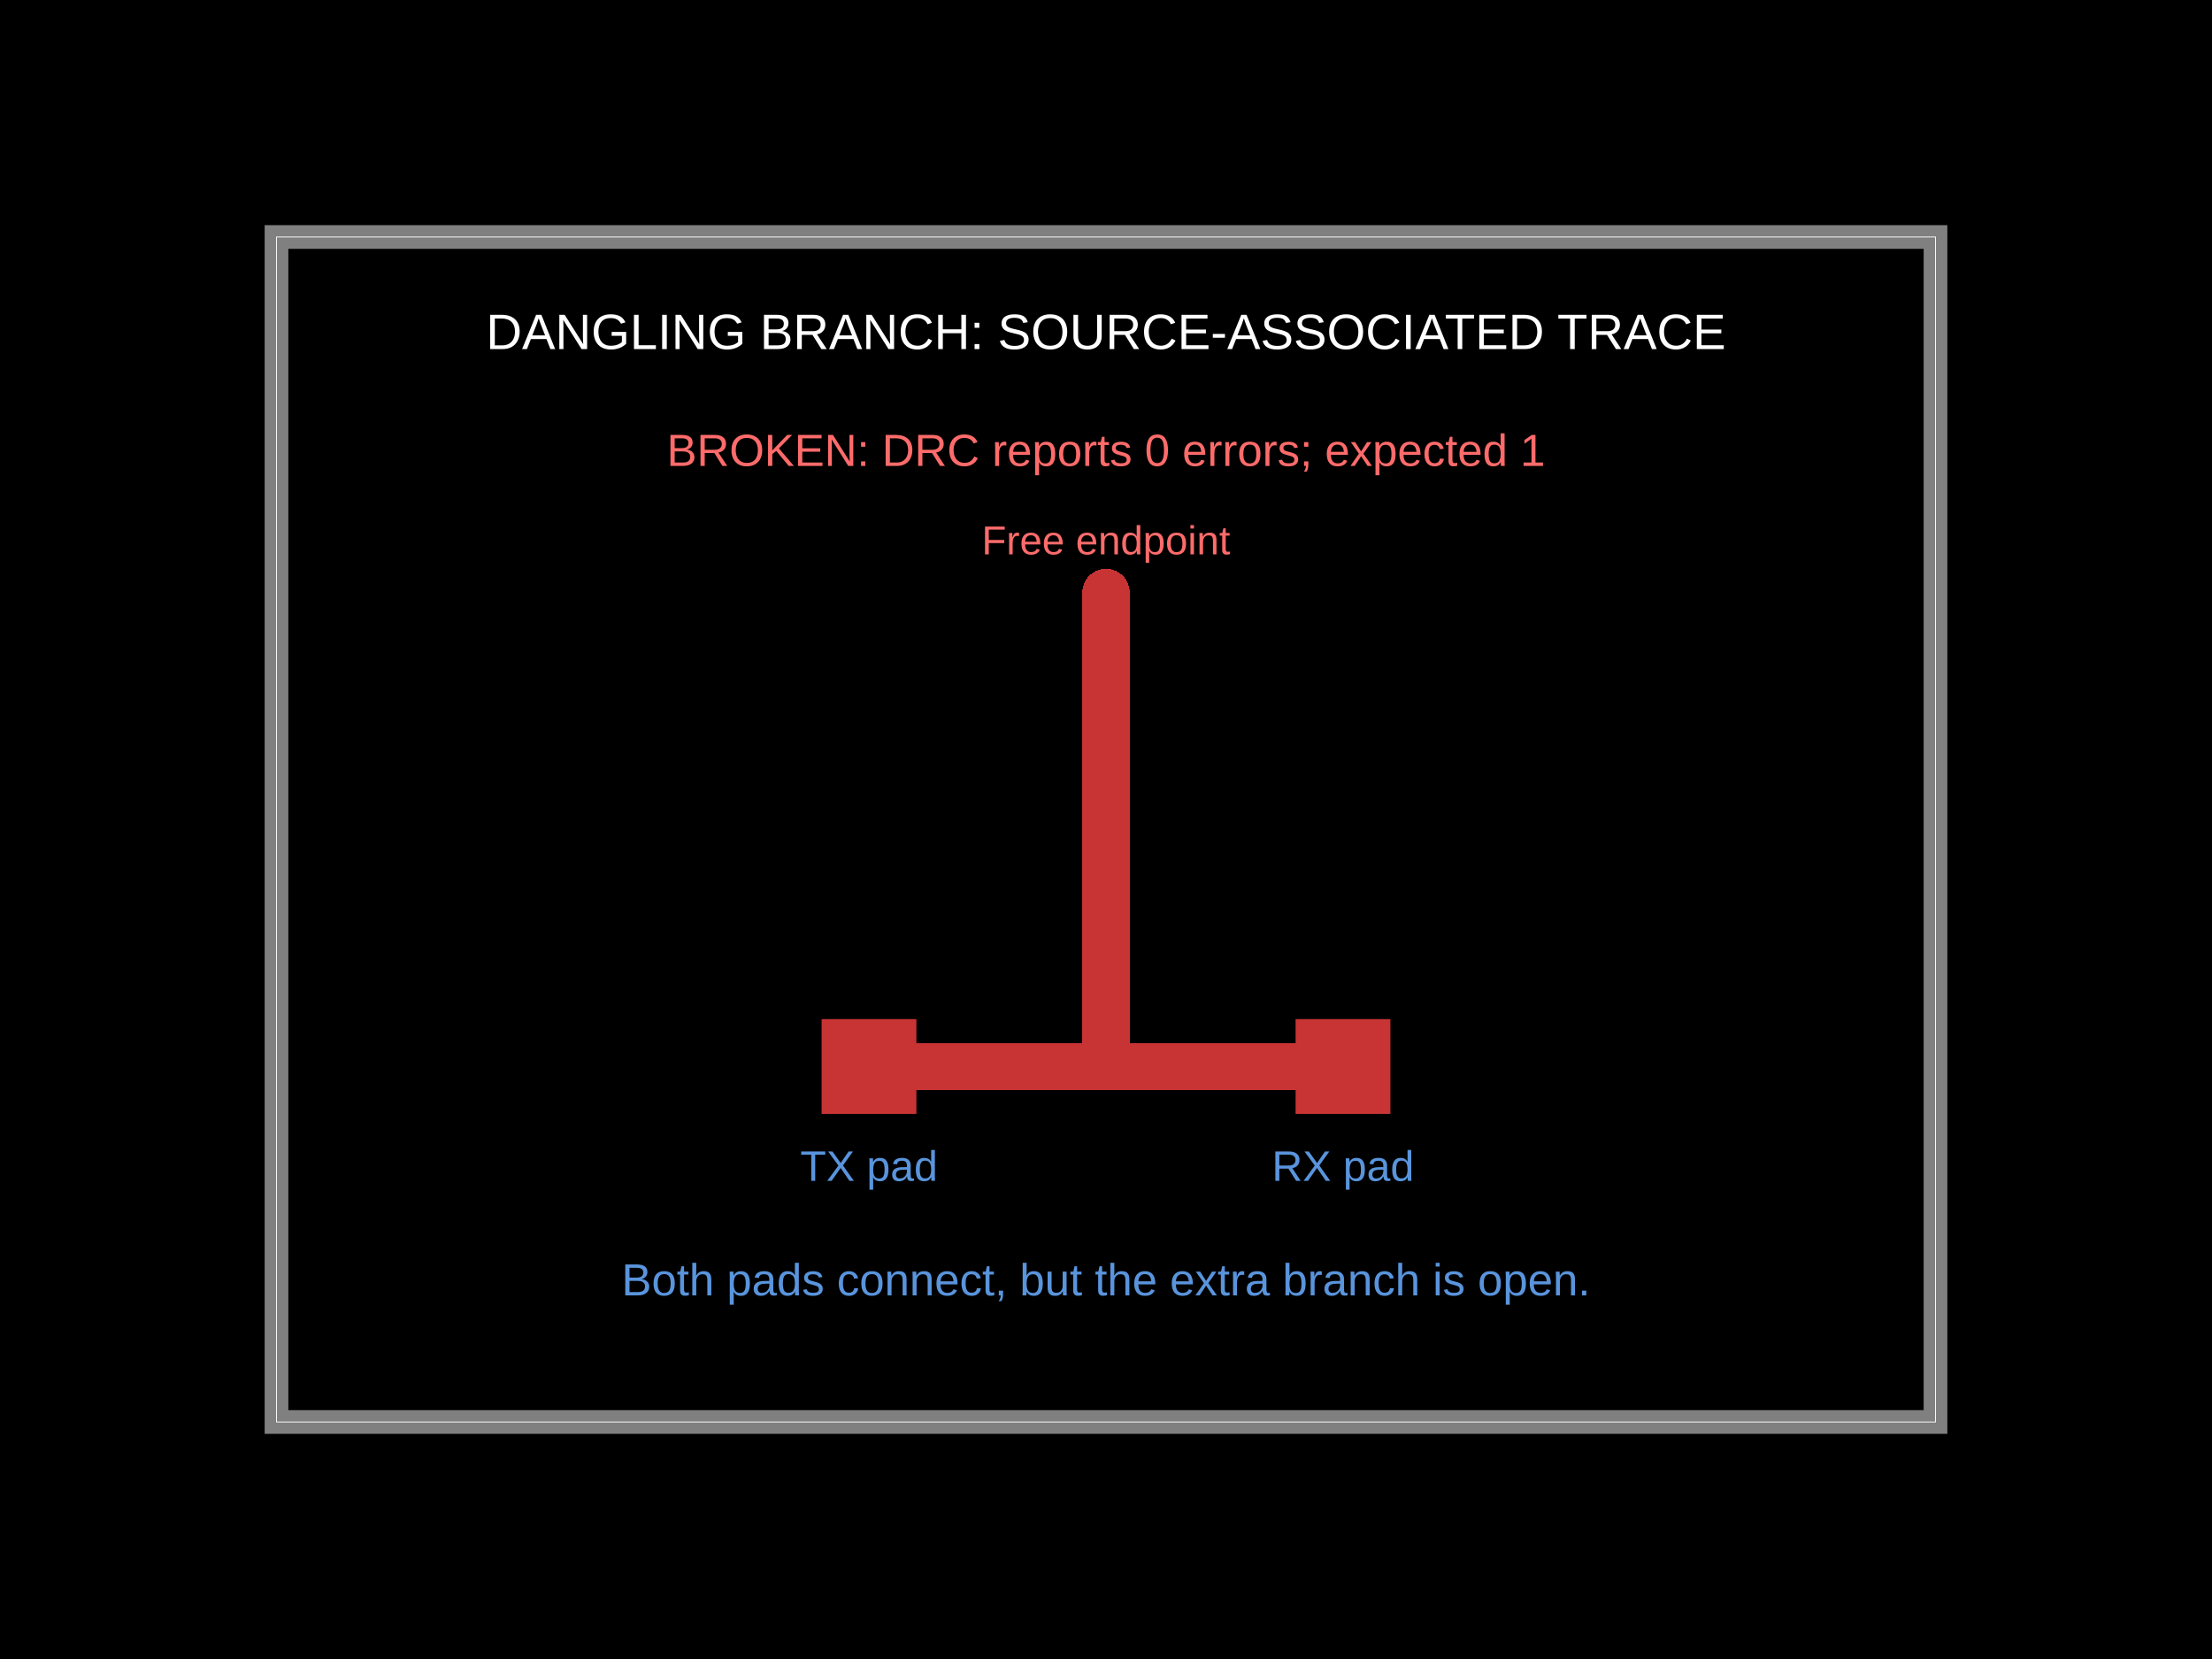
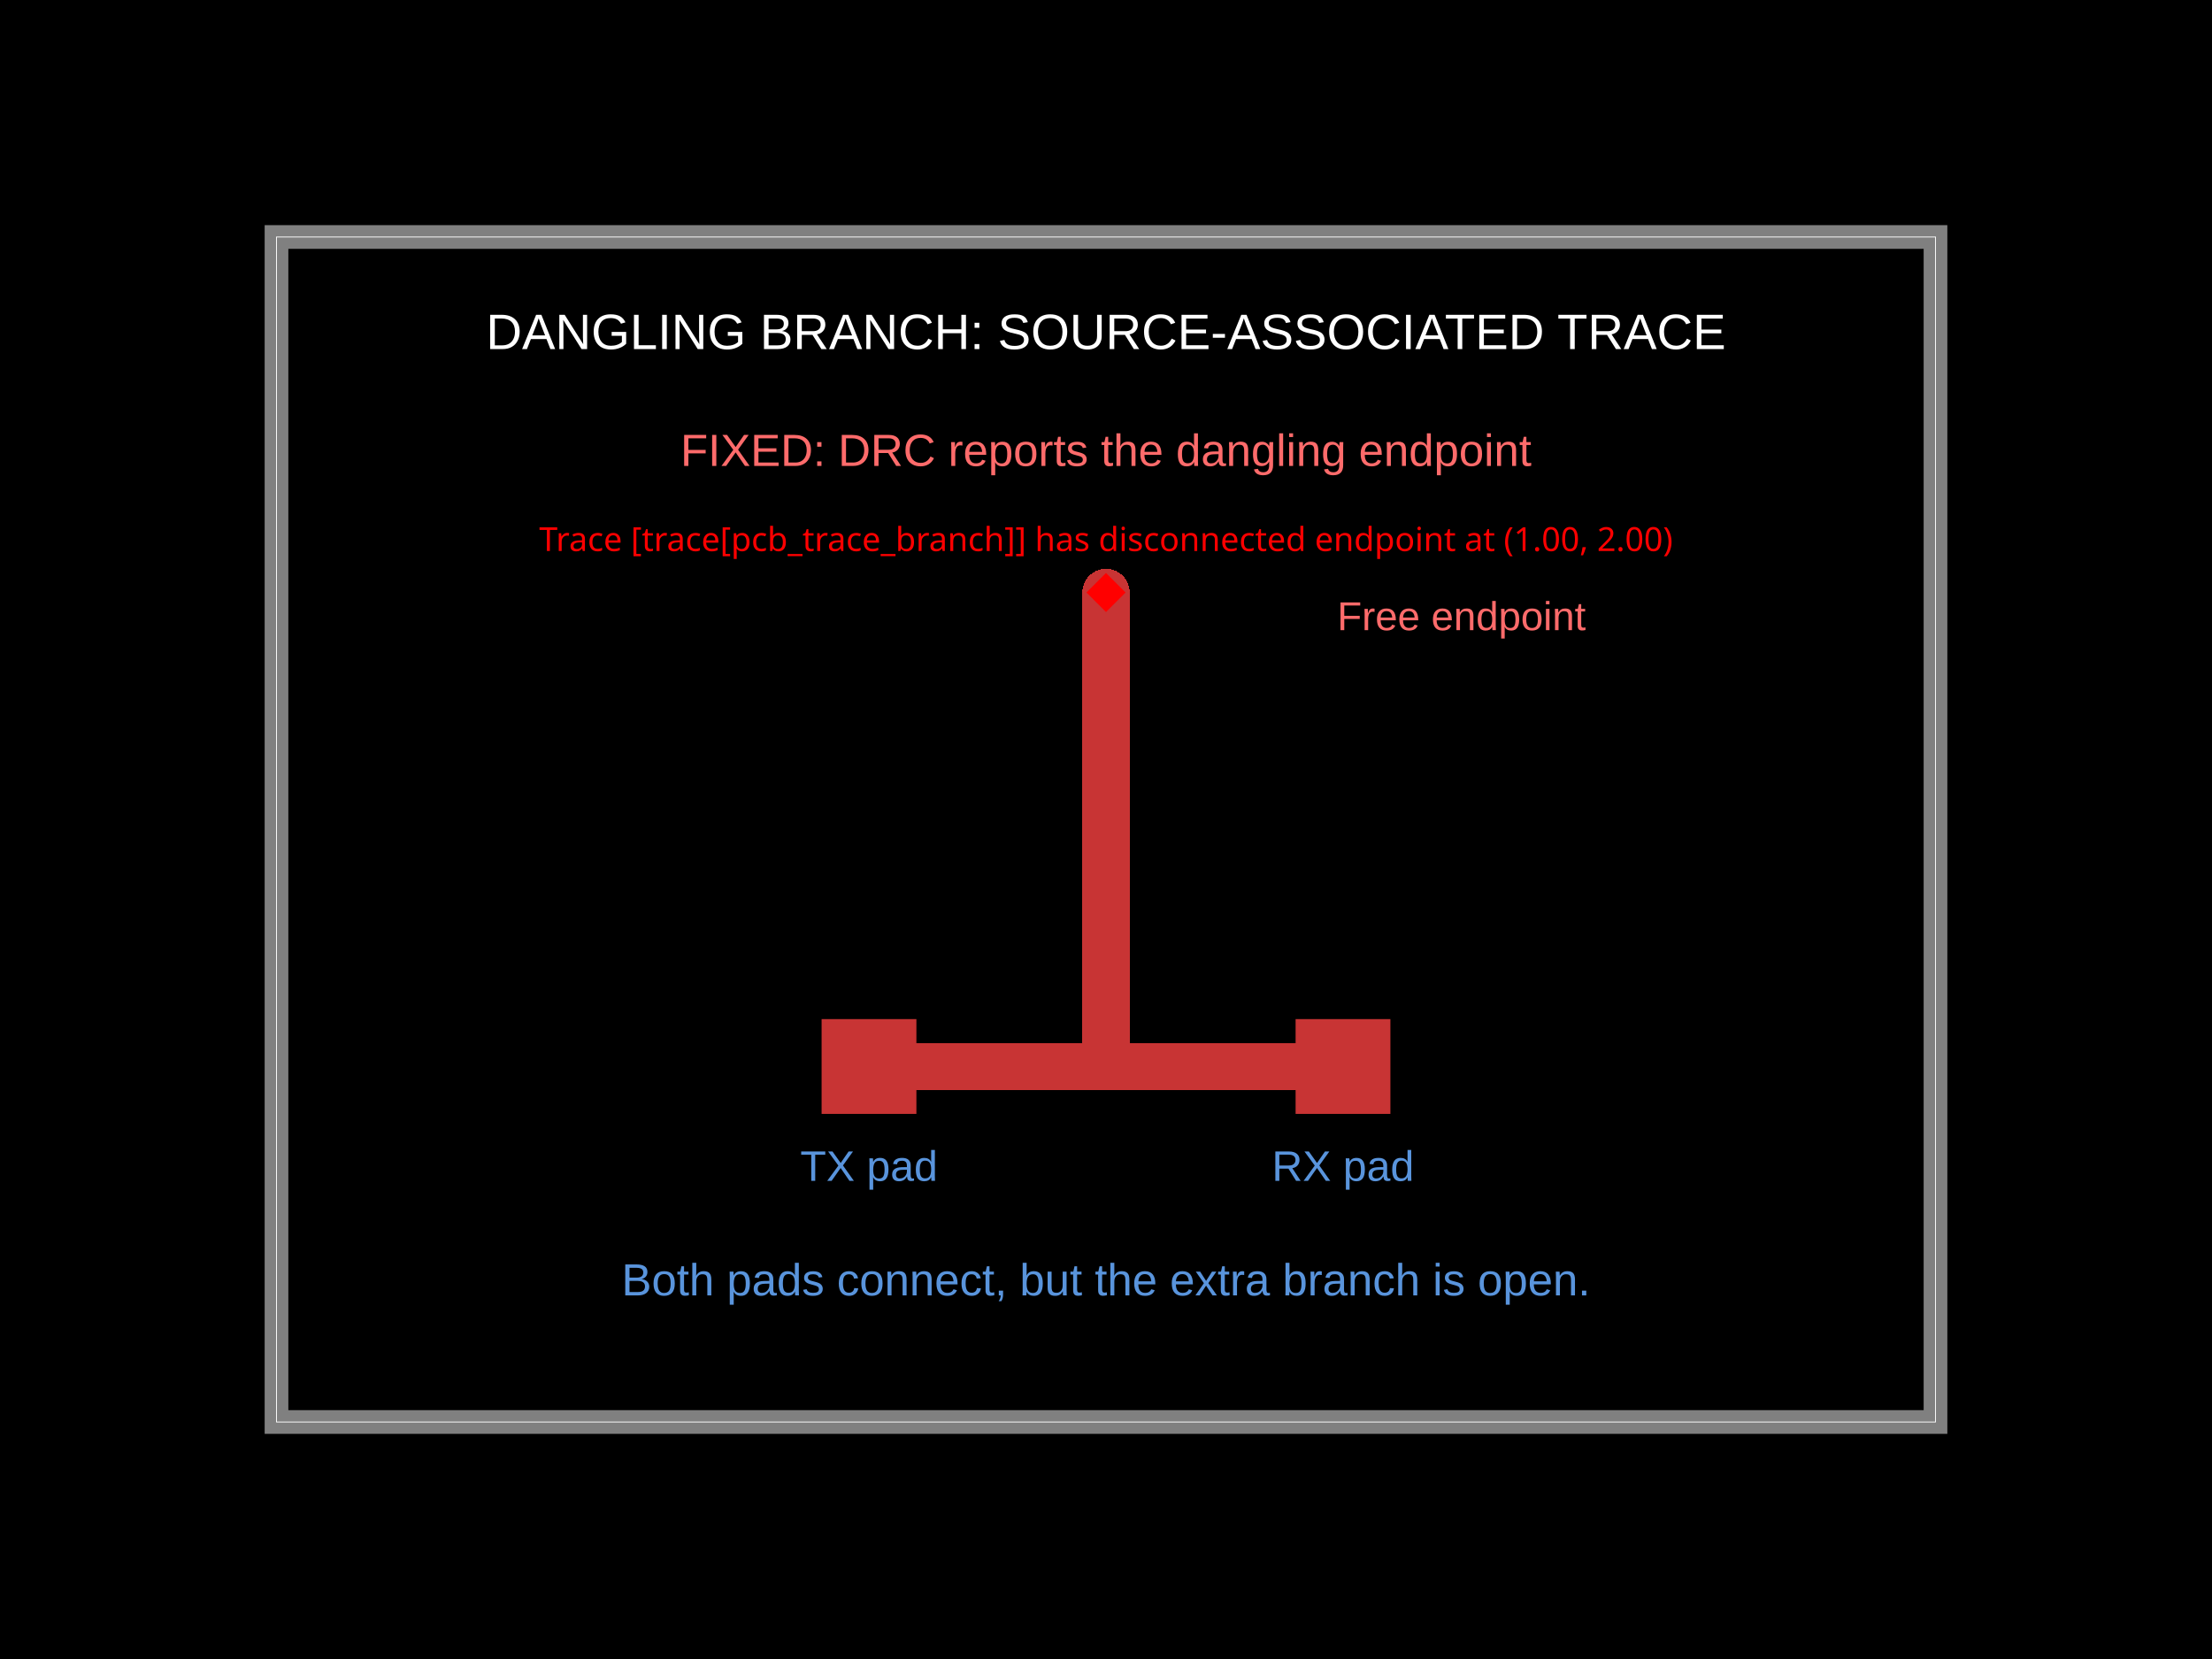
<svg xmlns="http://www.w3.org/2000/svg" width="800" height="600">
  <style />
  <rect class="boundary" x="0" y="0" fill="#000" width="800" height="600" data-type="pcb_background" data-pcb-layer="global" />
  <rect class="pcb-boundary" fill="none" stroke="#fff" stroke-width="0.3" x="100" y="85.714" width="600" height="428.571" data-type="pcb_boundary" data-pcb-layer="global" />
  <path class="pcb-board" d="M 100 514.286 L 700 514.286 L 700 85.714 L 100 85.714 Z" fill="none" stroke="rgba(255, 255, 255, 0.5)" stroke-width="8.571" data-type="pcb_board" data-pcb-layer="board" />
  <rect class="pcb-pad" fill="rgb(200, 52, 52)" x="297.143" y="368.571" width="34.286" height="34.286" data-type="pcb_smtpad" data-pcb-layer="top" />
  <rect class="pcb-pad" fill="rgb(200, 52, 52)" x="468.571" y="368.571" width="34.286" height="34.286" data-type="pcb_smtpad" data-pcb-layer="top" />
  <path class="pcb-trace" stroke="rgb(200, 52, 52)" fill="none" d="M 314.286 385.714 L 485.714 385.714" stroke-width="17.143" stroke-linecap="round" stroke-linejoin="round" shape-rendering="crispEdges" data-type="pcb_trace" data-pcb-layer="top" />
  <path class="pcb-trace" stroke="rgb(200, 52, 52)" fill="none" d="M 400 385.714 L 400 214.286" stroke-width="17.143" stroke-linecap="round" stroke-linejoin="round" shape-rendering="crispEdges" data-type="pcb_trace" data-pcb-layer="top" />
  <text x="400" y="120" fill="white" font-family="Arial, sans-serif" font-size="18" text-anchor="middle" dominant-baseline="central" class="pcb-note-text" data-type="pcb_note_text" data-pcb-note-text-id="pcb_note_text_0" data-pcb-layer="overlay">DANGLING BRANCH: SOURCE-ASSOCIATED TRACE</text>
-   <text x="400" y="162.857" fill="#ff6b6b" font-family="Arial, sans-serif" font-size="16.286" text-anchor="middle" dominant-baseline="central" class="pcb-note-text" data-type="pcb_note_text" data-pcb-note-text-id="pcb_note_text_1" data-pcb-layer="overlay">BROKEN: DRC reports 0 errors; expected 1</text>
-   <text x="400" y="195.429" fill="#ff6b6b" font-family="Arial, sans-serif" font-size="14.571" text-anchor="middle" dominant-baseline="central" class="pcb-note-text" data-type="pcb_note_text" data-pcb-note-text-id="pcb_note_text_2" data-pcb-layer="overlay">Free endpoint</text>
+   <text x="400" y="162.857" fill="#ff6b6b" font-family="Arial, sans-serif" font-size="16.286" text-anchor="middle" dominant-baseline="central" class="pcb-note-text" data-type="pcb_note_text" data-pcb-note-text-id="pcb_note_text_1" data-pcb-layer="overlay">FIXED: DRC reports the dangling endpoint</text>
+   <text x="528.571" y="222.857" fill="#ff6b6b" font-family="Arial, sans-serif" font-size="14.571" text-anchor="middle" dominant-baseline="central" class="pcb-note-text" data-type="pcb_note_text" data-pcb-note-text-id="pcb_note_text_2" data-pcb-layer="overlay">Free endpoint</text>
  <text x="314.286" y="421.714" fill="#5994dc" font-family="Arial, sans-serif" font-size="15.429" text-anchor="middle" dominant-baseline="central" class="pcb-note-text" data-type="pcb_note_text" data-pcb-note-text-id="pcb_note_text_3" data-pcb-layer="overlay">TX pad</text>
  <text x="485.714" y="421.714" fill="#5994dc" font-family="Arial, sans-serif" font-size="15.429" text-anchor="middle" dominant-baseline="central" class="pcb-note-text" data-type="pcb_note_text" data-pcb-note-text-id="pcb_note_text_4" data-pcb-layer="overlay">RX pad</text>
  <text x="400" y="462.857" fill="#5994dc" font-family="Arial, sans-serif" font-size="16.286" text-anchor="middle" dominant-baseline="central" class="pcb-note-text" data-type="pcb_note_text" data-pcb-note-text-id="pcb_note_text_5" data-pcb-layer="overlay">Both pads connect, but the extra branch is open.</text>
+   <rect x="395" y="209.286" width="10" height="10" fill="red" transform="rotate(45 400 214.2857)" data-type="pcb_trace_error" data-pcb-layer="overlay" />
+   <text x="400" y="199.286" fill="red" font-family="sans-serif" font-size="12" text-anchor="middle" data-type="pcb_trace_error" data-pcb-layer="overlay">Trace [trace[pcb_trace_branch]] has disconnected endpoint at (1.00, 2.00)</text>
</svg>
